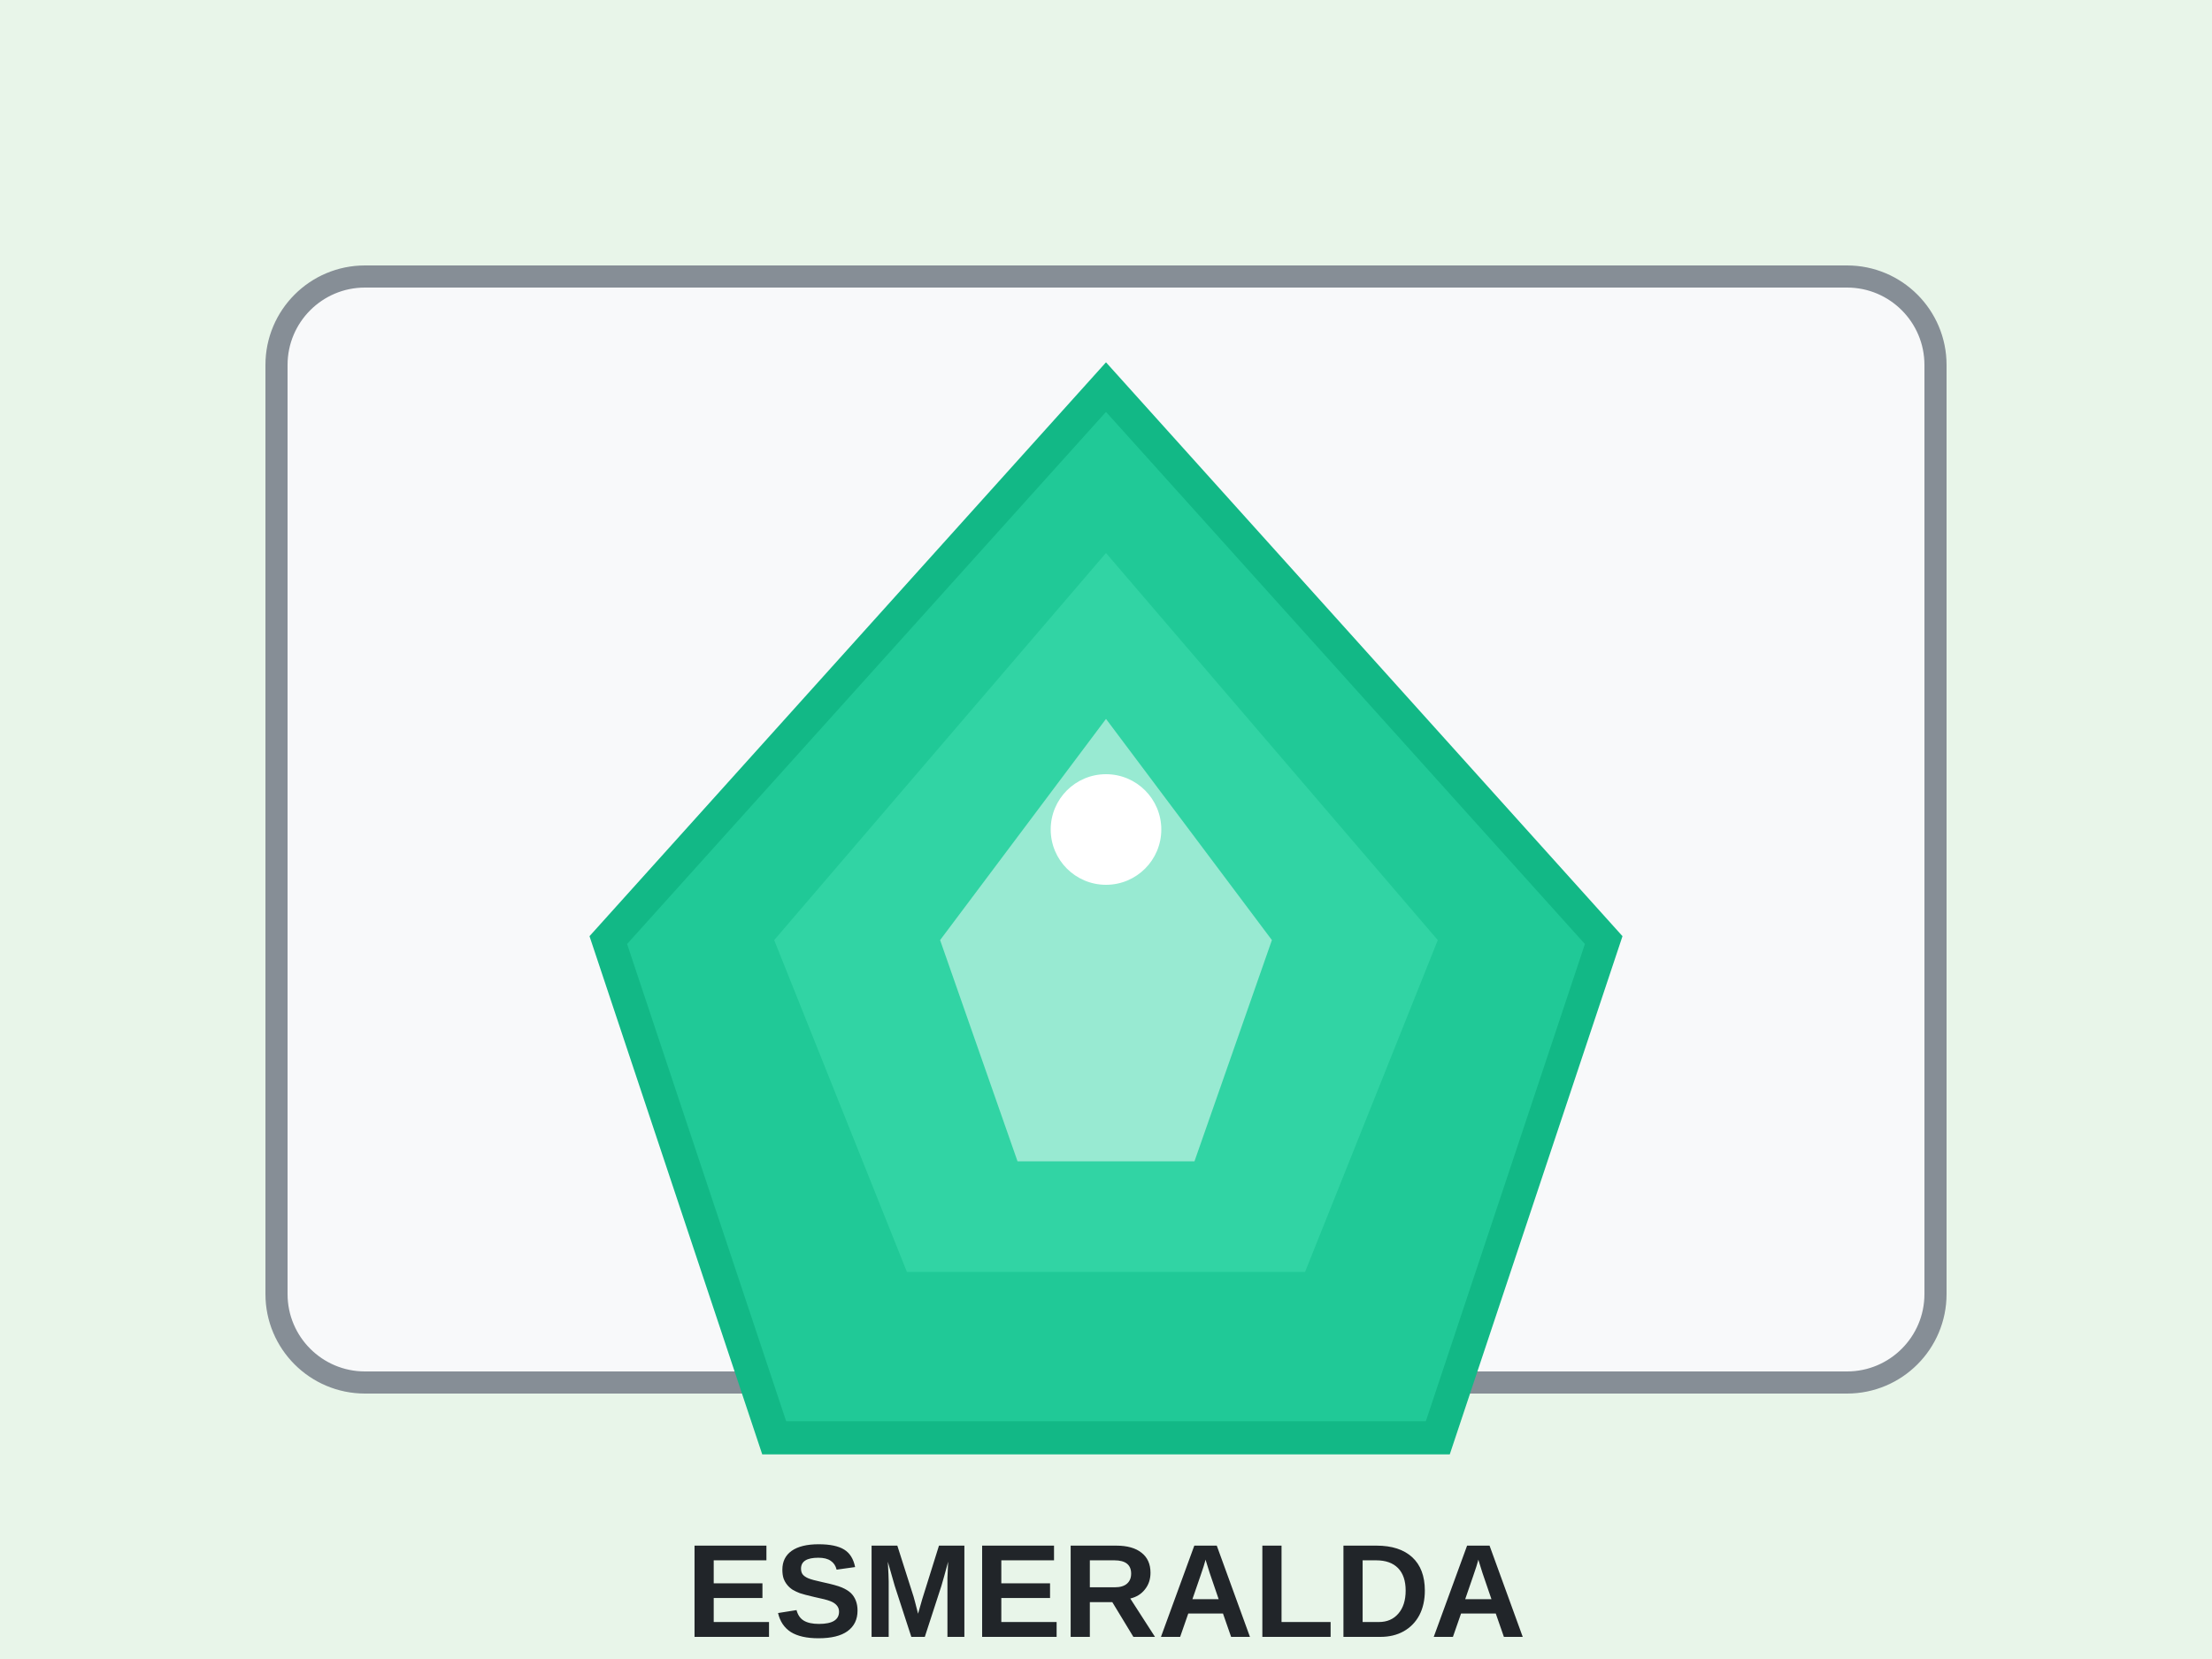
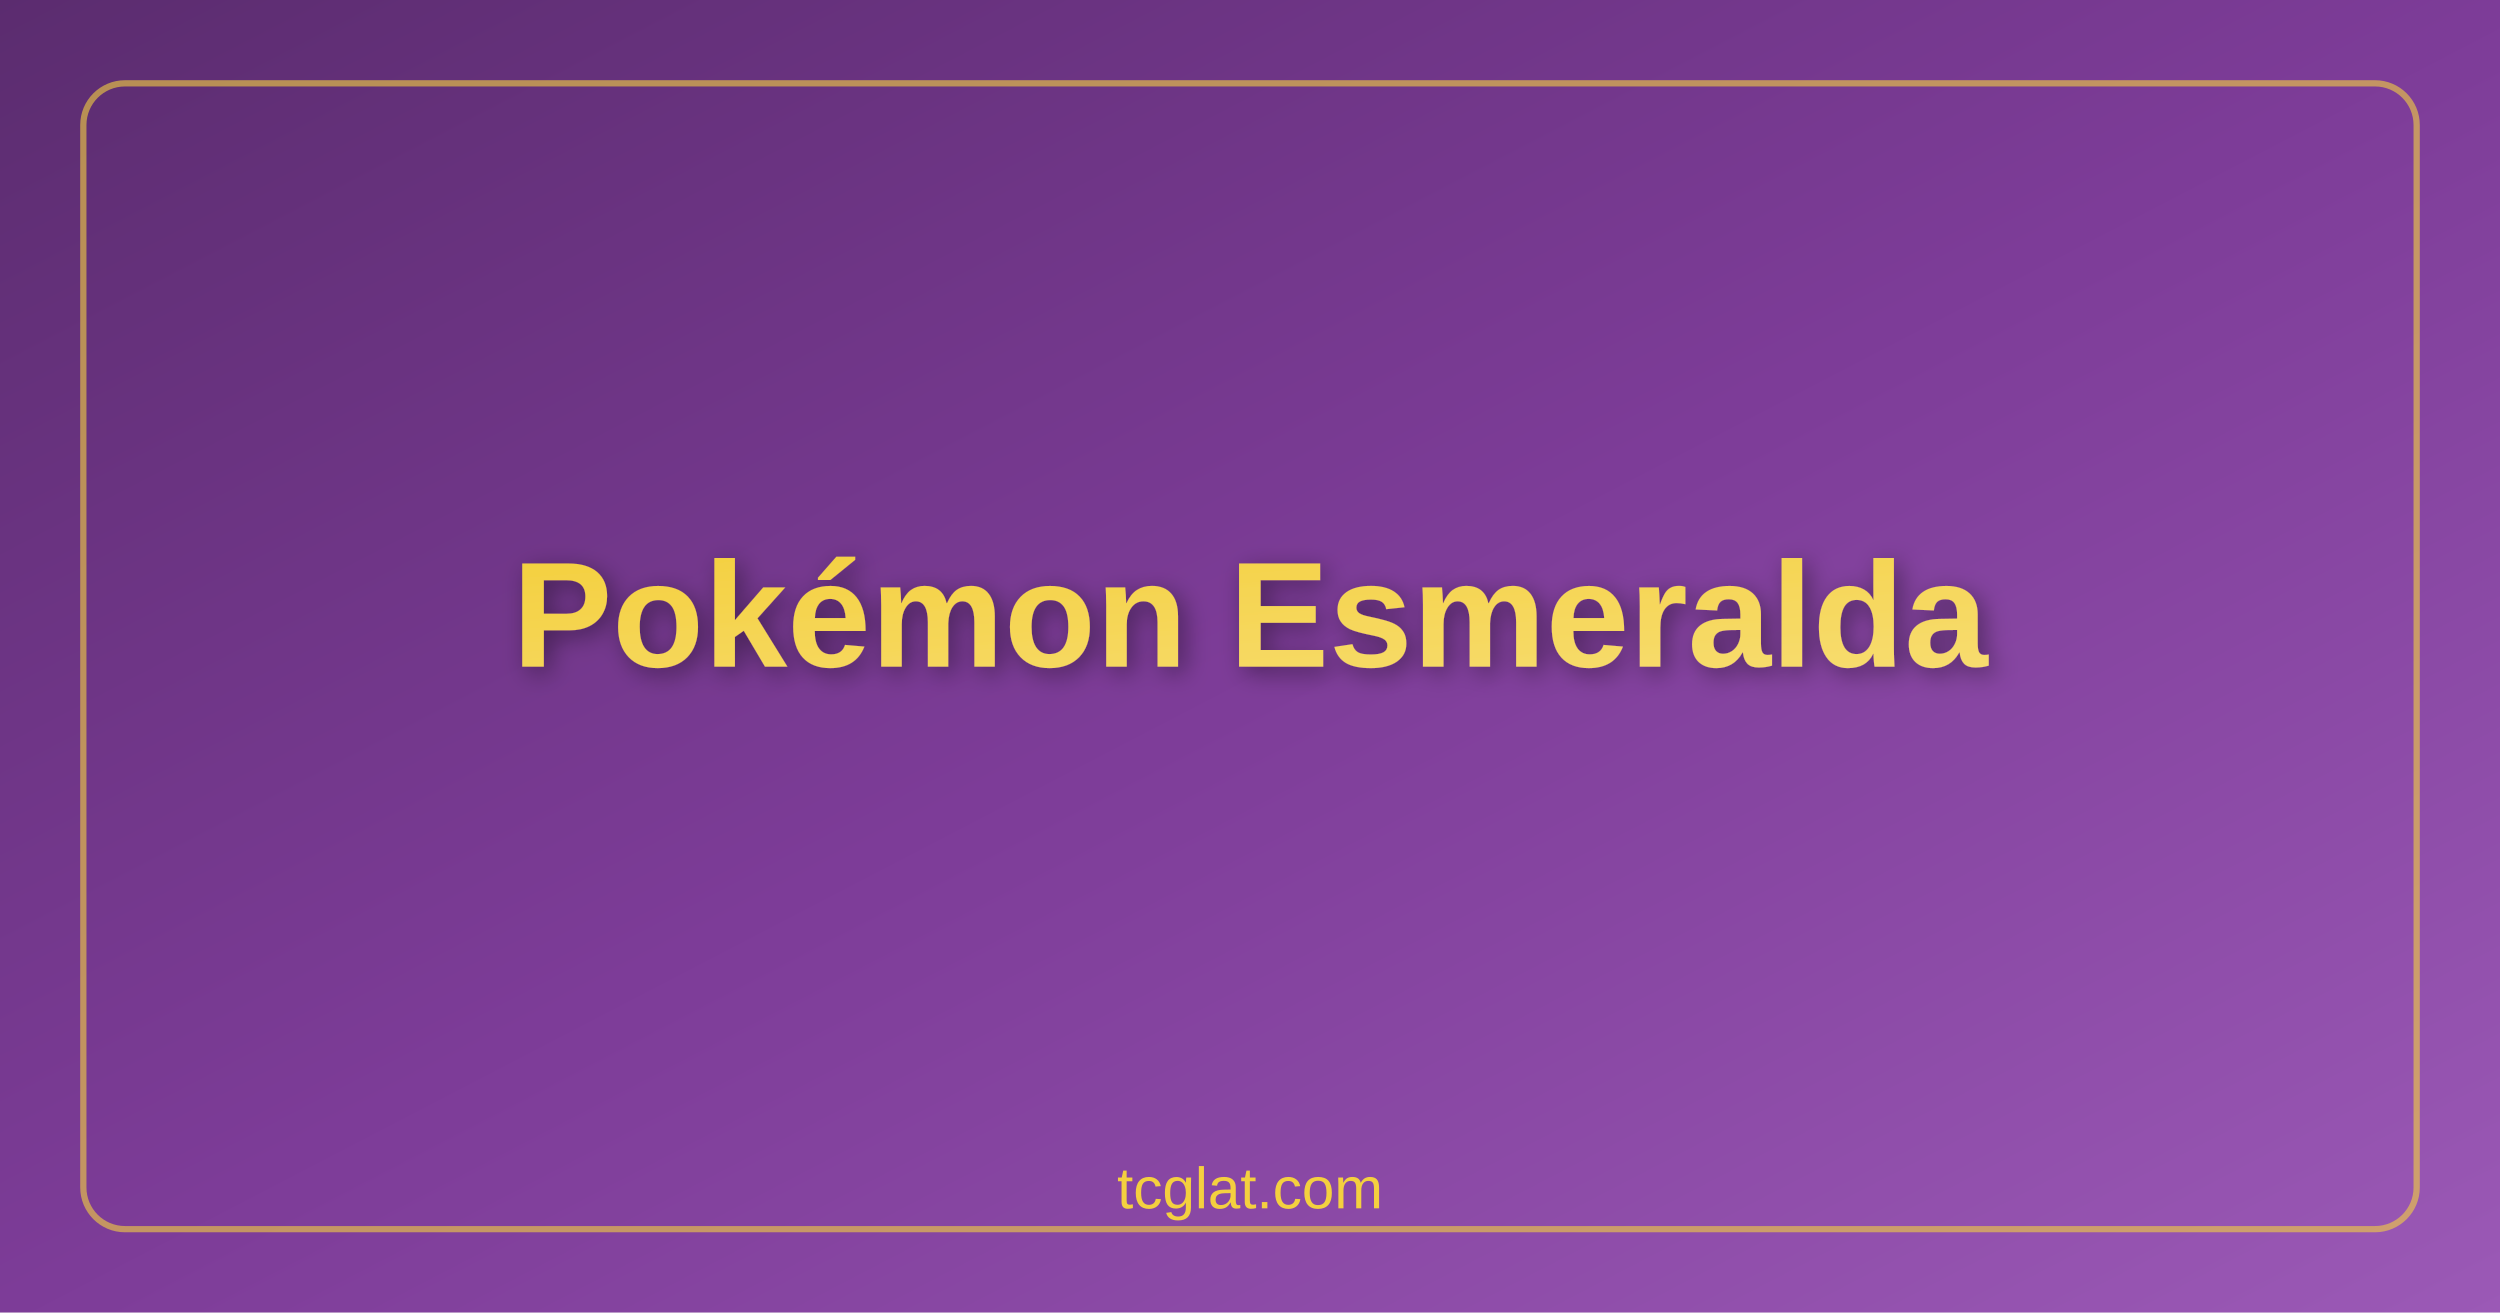
- <svg xmlns="http://www.w3.org/2000/svg" viewBox="0 0 200 150">
-   <rect width="200" height="150" fill="#E8F5E9" />
-   <rect x="25" y="25" width="150" height="100" rx="8" fill="#F8F9FA" stroke="#868E96" stroke-width="2" />
-   <polygon points="100,35 145,85 130,130 70,130 55,85" fill="#20C997" stroke="#12B886" stroke-width="3" />
-   <polygon points="100,50 130,85 118,115 82,115 70,85" fill="#38D9A9" opacity="0.7" />
-   <polygon points="100,65 115,85 108,105 92,105 85,85" fill="#FFFFFF" opacity="0.5" />
-   <circle cx="100" cy="75" r="5" fill="#FFFFFF" />
-   <text x="100" y="148" text-anchor="middle" font-family="Arial" font-size="12" font-weight="bold" fill="#212529">ESMERALDA</text>
+ <svg xmlns="http://www.w3.org/2000/svg" viewBox="0 0 1200 630">
+   <defs>
+     <linearGradient id="bg" x1="0%" y1="0%" x2="100%" y2="100%">
+       <stop offset="0%" style="stop-color:#5B2C6F" />
+       <stop offset="50%" style="stop-color:#7D3C98" />
+       <stop offset="100%" style="stop-color:#9B59B6" />
+     </linearGradient>
+     <linearGradient id="glow" x1="0%" y1="0%" x2="100%" y2="100%">
+       <stop offset="0%" style="stop-color:#F4D03F" />
+       <stop offset="100%" style="stop-color:#F7DC6F" />
+     </linearGradient>
+   </defs>
+   <rect width="1200" height="630" fill="url(#bg)" />
+   <rect x="40" y="40" width="1120" height="550" rx="20" fill="none" stroke="#F4D03F" stroke-width="3" opacity="0.6" />
+   <text x="600" y="320" text-anchor="middle" font-family="Arial Black, Arial" font-size="72" font-weight="bold" fill="url(#glow)" filter="drop-shadow(3px 3px 6px rgba(0,0,0,0.4))">Pokémon Esmeralda</text>
+   <text x="600" y="580" text-anchor="middle" font-family="Arial" font-size="28" fill="#F4D03F">tcglat.com</text>
</svg>
